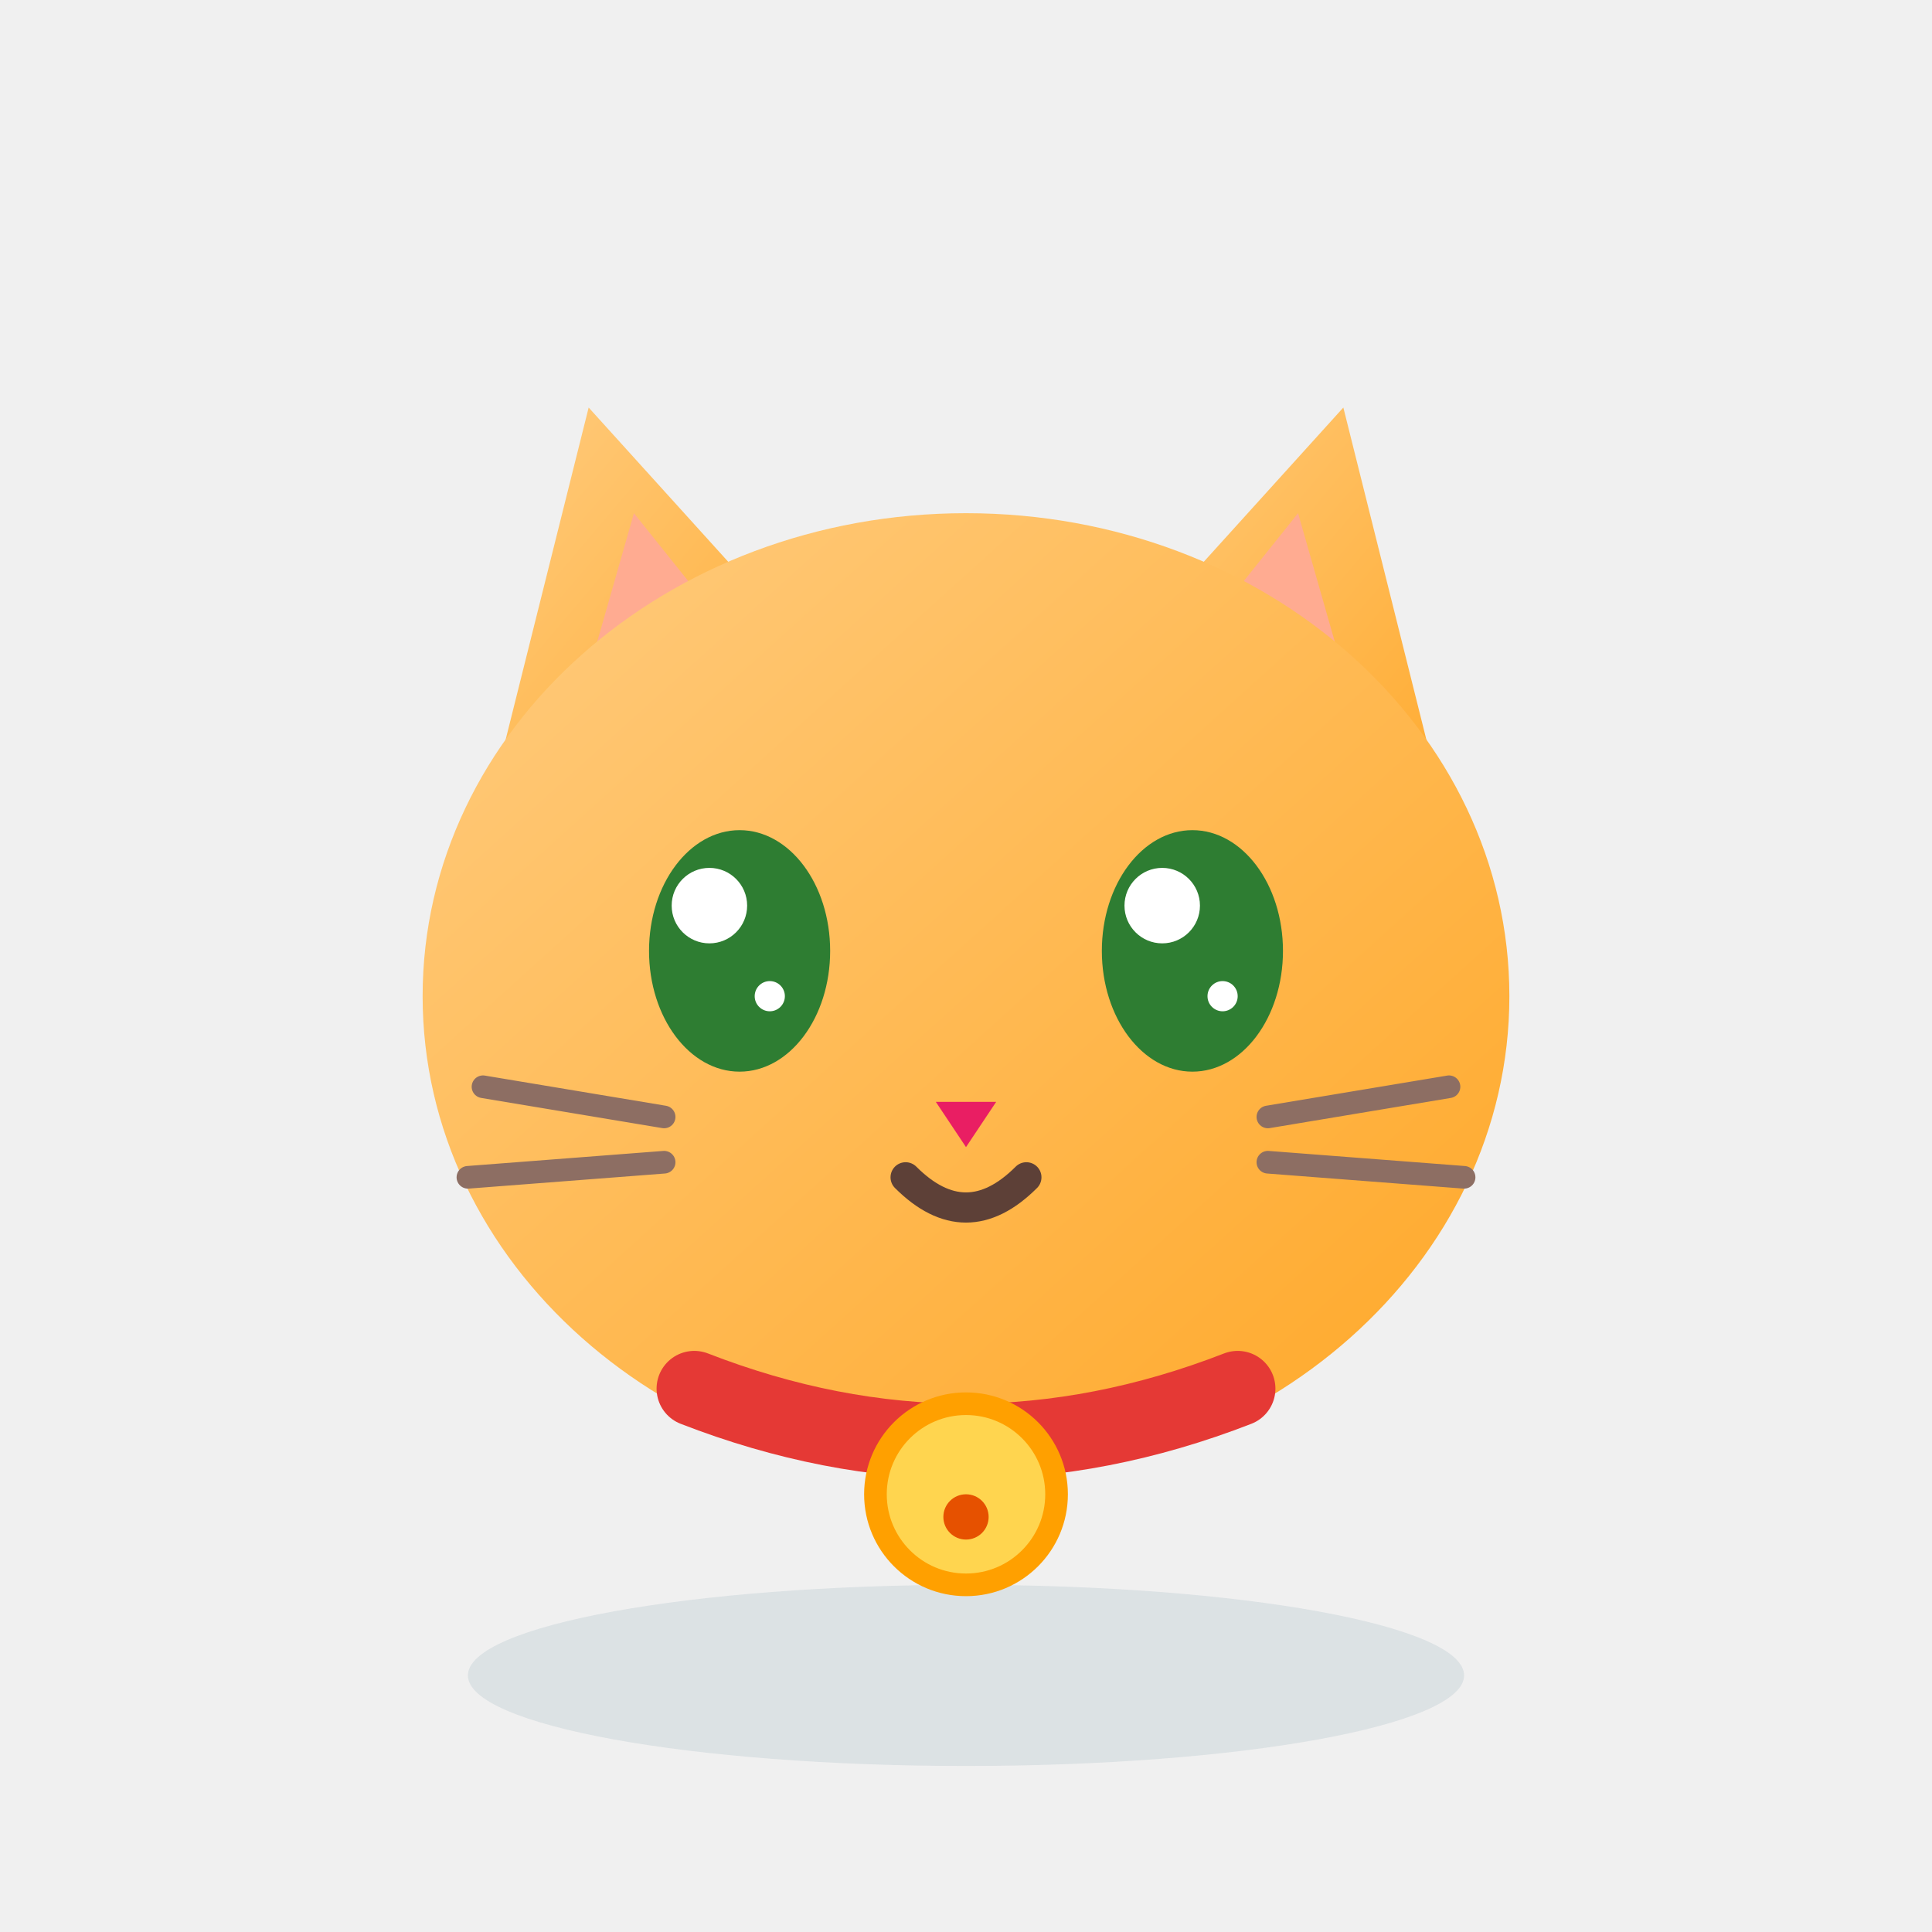
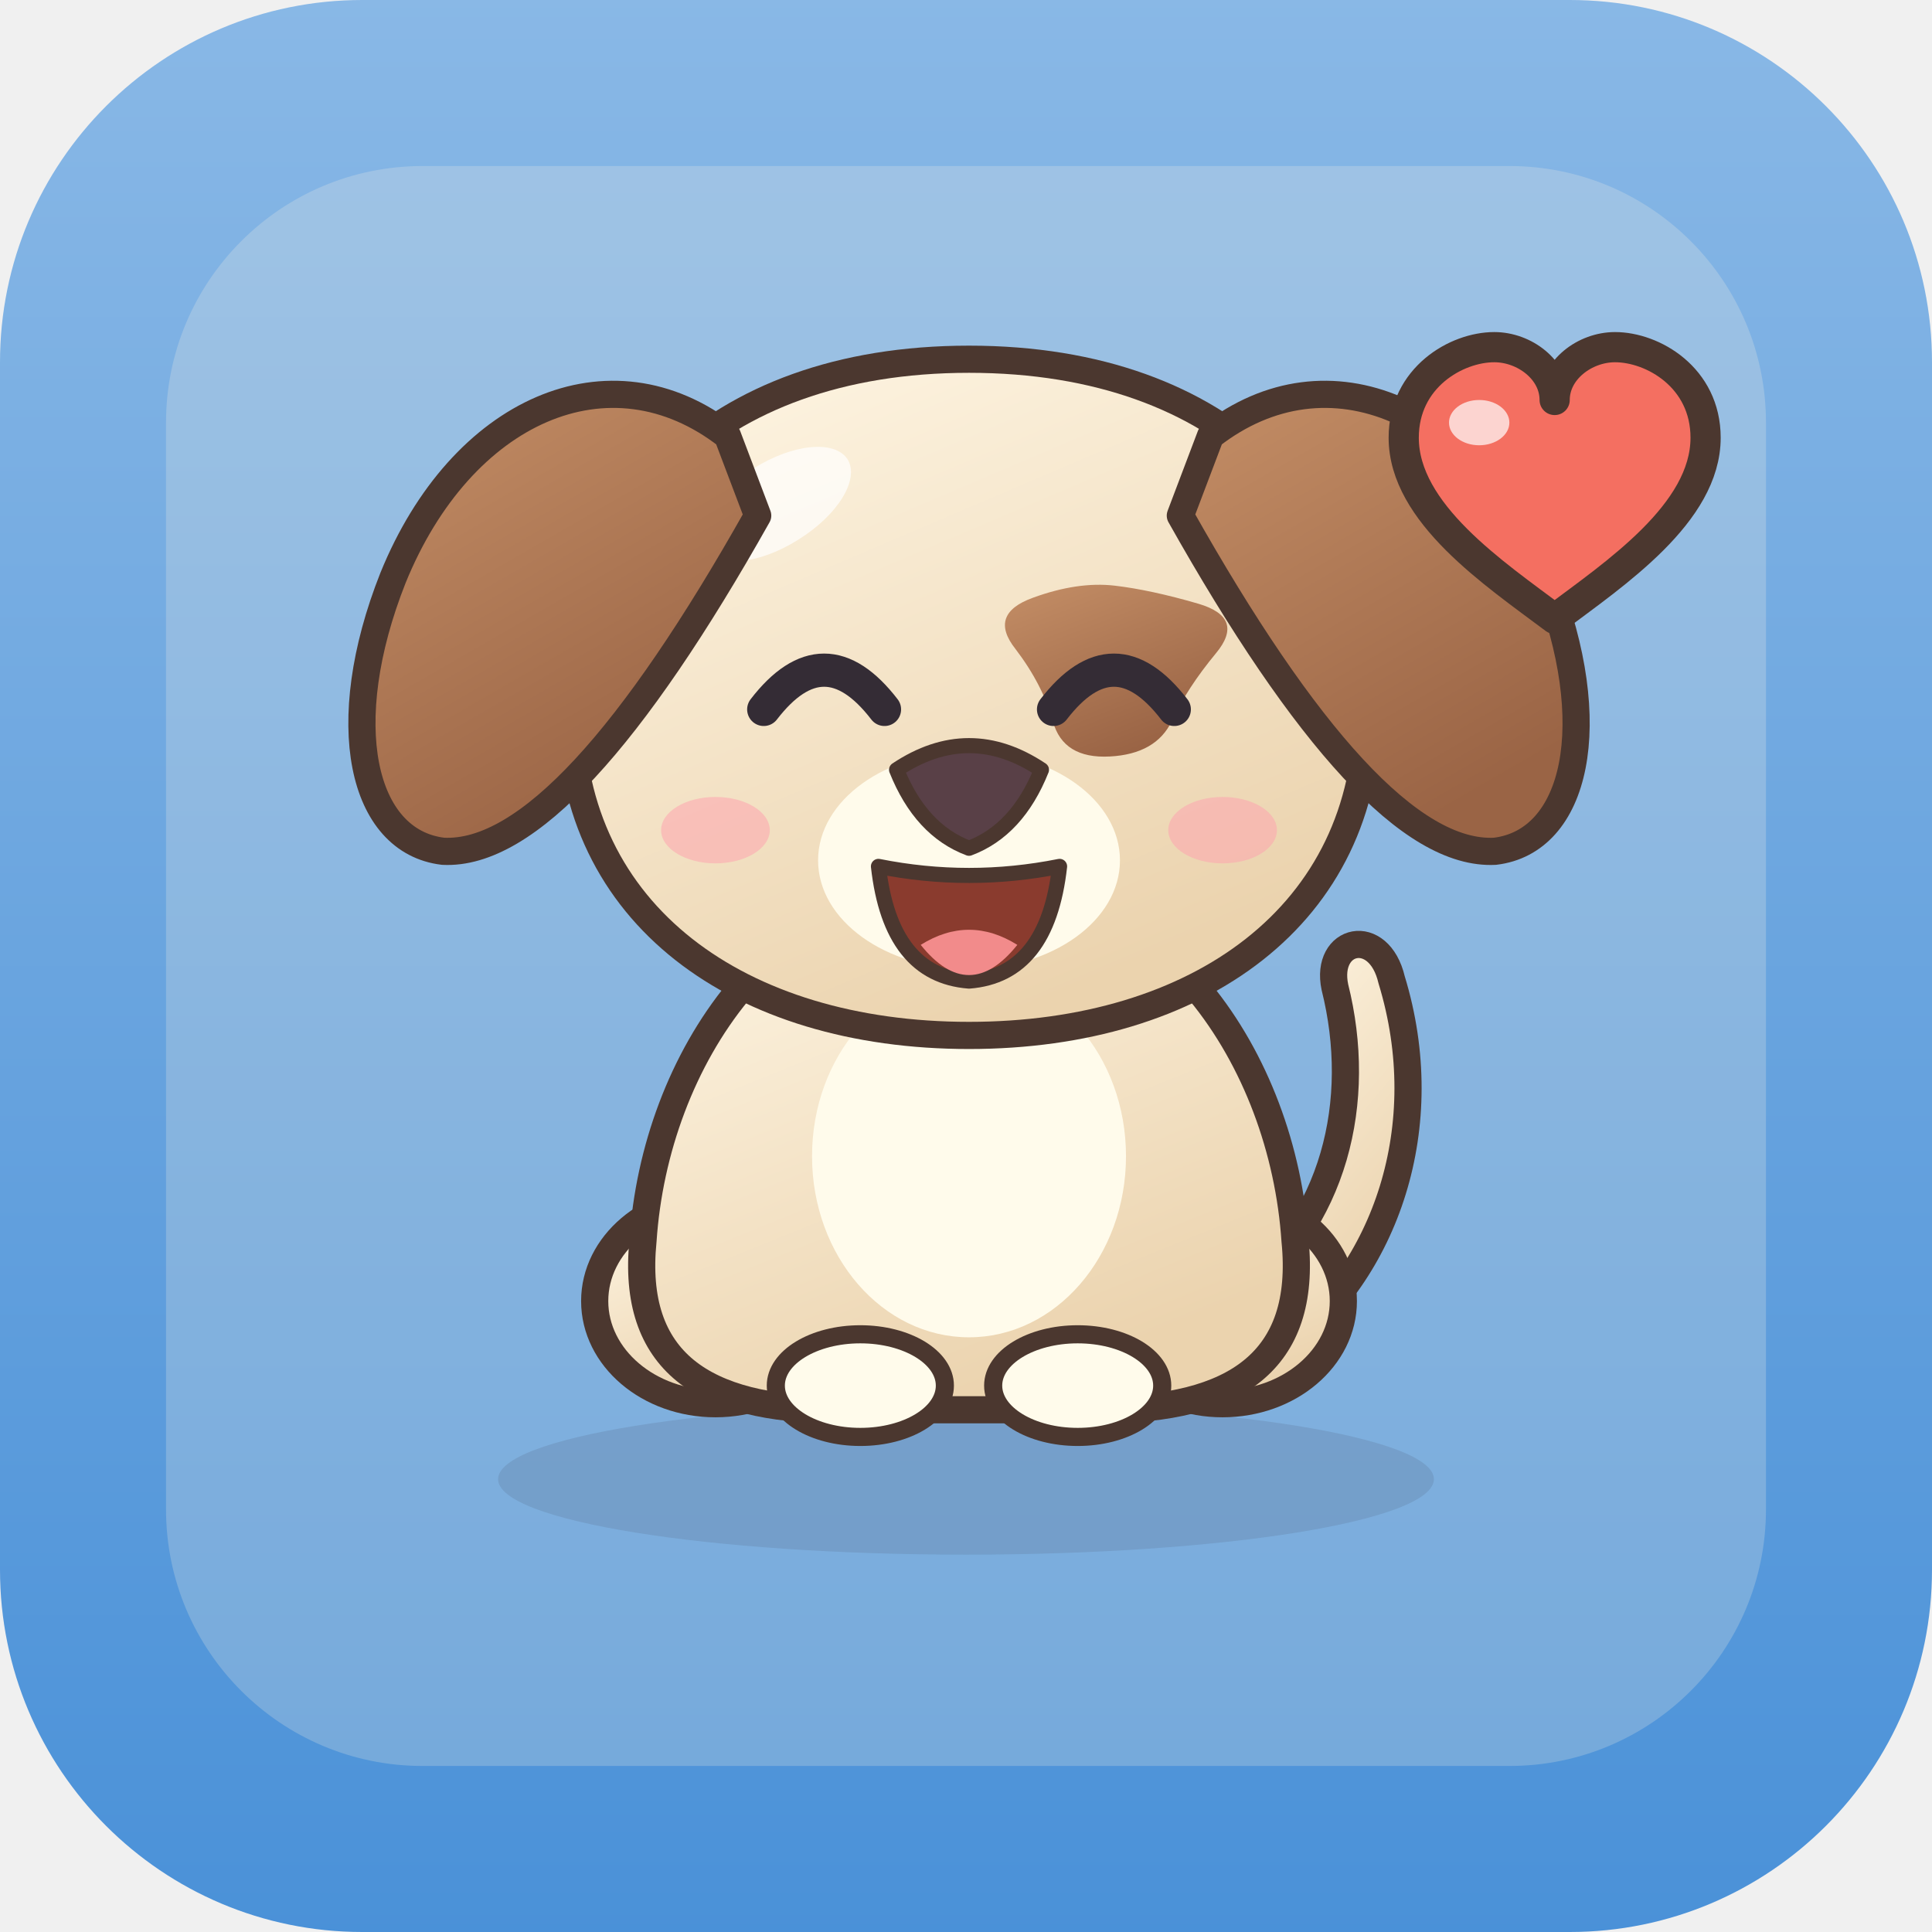
<svg xmlns="http://www.w3.org/2000/svg" viewBox="0 0 256 256" width="256" height="256">
  <defs>
-     <linearGradient id="cat_fur" x1="0%" y1="0%" x2="100%" y2="100%">
-       <stop offset="0%" stop-color="#FFCC80" />
-       <stop offset="100%" stop-color="#FFA726" />
+     <linearGradient id="cucciolo_tile" x1="0" y1="0" x2="0" y2="1">
+       <stop offset="0" stop-color="#89B8E6" />
+       <stop offset="1" stop-color="#4A91D8" />
+     </linearGradient>
+     <linearGradient id="cucciolo_fur" x1="0" y1="0" x2="0.5" y2="1">
+       <stop offset="0" stop-color="#FFF7E6" />
+       <stop offset="1" stop-color="#EBD3AE" />
+     </linearGradient>
+     <linearGradient id="cucciolo_acc" x1="0" y1="0" x2="0.5" y2="1">
+       <stop offset="0" stop-color="#C48E66" />
+       <stop offset="1" stop-color="#9A6445" />
    </linearGradient>
  </defs>
-   <ellipse cx="128" cy="222" rx="66" ry="12" fill="#CFD8DC" opacity="0.6" />
-   <polygon points="62,118 78,54 116,96" fill="url(#cat_fur)" />
-   <polygon points="72,110 84,68 108,98" fill="#FFAB91" />
-   <polygon points="194,118 178,54 140,96" fill="url(#cat_fur)" />
-   <polygon points="184,110 172,68 148,98" fill="#FFAB91" />
-   <ellipse cx="128" cy="132" rx="72" ry="64" fill="url(#cat_fur)" />
-   <ellipse cx="98" cy="126" rx="12" ry="16" fill="#2E7D32" />
-   <circle cx="94" cy="120" r="5" fill="#FFFFFF" />
-   <circle cx="102" cy="132" r="2" fill="#FFFFFF" />
-   <ellipse cx="158" cy="126" rx="12" ry="16" fill="#2E7D32" />
-   <circle cx="154" cy="120" r="5" fill="#FFFFFF" />
-   <circle cx="162" cy="132" r="2" fill="#FFFFFF" />
-   <polygon points="124,146 132,146 128,152" fill="#E91E63" />
-   <path d="M120 156 Q128 164 136 156" fill="none" stroke="#5D4037" stroke-width="4" stroke-linecap="round" />
-   <line x1="64" y1="144" x2="88" y2="148" stroke="#8D6E63" stroke-width="3" stroke-linecap="round" />
-   <line x1="62" y1="156" x2="88" y2="154" stroke="#8D6E63" stroke-width="3" stroke-linecap="round" />
-   <line x1="192" y1="144" x2="168" y2="148" stroke="#8D6E63" stroke-width="3" stroke-linecap="round" />
-   <line x1="194" y1="156" x2="168" y2="154" stroke="#8D6E63" stroke-width="3" stroke-linecap="round" />
-   <path d="M92 184 Q128 198 164 184" fill="none" stroke="#E53935" stroke-width="10" stroke-linecap="round" />
-   <circle cx="128" cy="198" r="12" fill="#FFD54F" stroke="#FFA000" stroke-width="3" />
-   <circle cx="128" cy="201" r="3" fill="#E65100" />
+   <g id="tile_bg">
+     <rect width="256" height="256" rx="48" fill="url(#cucciolo_tile)" />
+     <rect x="22" y="22" width="212" height="212" rx="34" fill="#FFF6E3" opacity="0.22" />
+   </g>
+   <g id="shadow">
+     <ellipse cx="128" cy="196" rx="62" ry="10" fill="#4B5B73" opacity="0.18" />
+   </g>
+   <g id="subject" transform="translate(26 22) scale(0.8)">
+     <path d="M172.4 187.3 C188.7 174.9 193.3 154.8 188.6 136 C186.9 127.9 195.9 125.8 198 134.8 C205.4 159 197.1 183.1 180 195.9 Z" fill="url(#cucciolo_fur)" stroke="#4B372F" stroke-width="4.5" stroke-linejoin="round" />
+     <ellipse cx="86" cy="188" rx="20" ry="17" fill="url(#cucciolo_fur)" stroke="#4B372F" stroke-width="4.5" />
+     <ellipse cx="170" cy="188" rx="20" ry="17" fill="url(#cucciolo_fur)" stroke="#4B372F" stroke-width="4.5" />
+     <path d="M128 118 C160 118 180 148 182 178 C184 198 172 206 150 206 L106 206 C84 206 72 198 74 178 C76 148 96 118 128 118 Z" fill="url(#cucciolo_fur)" stroke="#4B372F" stroke-width="4.5" stroke-linejoin="round" />
+     <ellipse cx="128" cy="164" rx="26" ry="30" fill="#FFFBEB" />
+     <ellipse cx="110" cy="202" rx="14" ry="8.5" fill="#FFFBEB" stroke="#4B372F" stroke-width="3" />
+     <ellipse cx="146" cy="202" rx="14" ry="8.5" fill="#FFFBEB" stroke="#4B372F" stroke-width="3" />
+     <path d="M128 32 C171 32 194 58 194 90 C194 124 166 144 128 144 C90 144 62 124 62 90 C62 58 85 32 128 32 Z" fill="url(#cucciolo_fur)" stroke="#4B372F" stroke-width="4.5" stroke-linejoin="round" />
+     <path d="M84.1 63.4 C82.1 60.1 85.7 54.2 92.3 50.1 C98.8 46 105.8 45.3 107.9 48.6 C109.9 51.9 106.3 57.8 99.7 61.9 C93.2 66 86.2 66.7 84.1 63.4 Z" fill="#FFFFFF" opacity="0.7" />
+     <path d="M161.6 91.9 Q159 97.4 151.3 97.8 Q143.6 98.2 141.9 92 Q140.2 85.9 135.7 80 Q131.1 74.2 138.6 71.5 Q146 68.8 152.1 69.5 Q158.1 70.2 166 72.5 Q173.8 74.8 168.9 80.7 Q164.1 86.5 161.6 91.9 Z" fill="url(#cucciolo_acc)" />
+     <ellipse cx="128" cy="115" rx="25" ry="18" fill="#FFFBEB" />
+     <ellipse cx="86" cy="110" rx="9" ry="5.5" fill="#FDA4AF" opacity="0.55" />
+     <ellipse cx="170" cy="110" rx="9" ry="5.5" fill="#FDA4AF" opacity="0.55" />
+     <path d="M94 90 Q104 77 114 90" fill="none" stroke="#342C35" stroke-width="5.5" stroke-linecap="round" />
+     <path d="M142 90 Q152 77 162 90" fill="none" stroke="#342C35" stroke-width="5.5" stroke-linecap="round" />
+     <path d="M116 100 Q128 92 140 100 Q136 110 128 113 Q120 110 116 100 Z" fill="#594047" stroke="#4B372F" stroke-width="2.5" stroke-linejoin="round" />
+     <path d="M113 116 Q128 119 143 116 Q141 134 128 135 Q115 134 113 116 Z" fill="#8A3B2E" stroke="#4B372F" stroke-width="2.5" stroke-linejoin="round" />
+     <path d="M120 129 Q128 124 136 129 Q132 134 128 134 Q124 134 120 129 Z" fill="#F28B8B" />
+     <path d="M88 44.7 C68.5 29.5 43.9 40.4 32.6 68.2 C23 92.4 27.4 111.9 40.9 113.5 C54.8 114.2 72.3 94.7 93 57.9 Z" fill="url(#cucciolo_acc)" stroke="#4B372F" stroke-width="4.5" stroke-linejoin="round" />
+     <path d="M168 44.7 C187.5 29.5 212.1 40.4 223.4 68.2 C233 92.4 228.6 111.9 215.1 113.5 C201.2 114.2 183.7 94.7 163 57.9 Z" fill="url(#cucciolo_acc)" stroke="#4B372F" stroke-width="4.5" stroke-linejoin="round" />
+   </g>
+   <g id="accent">
+     <path d="M206 82 C198 76 186 68 186 58 C186 50 193 46 198 46 C202 46 206 49 206 53 C206 49 210 46 214 46 C219 46 226 50 226 58 C226 68 214 76 206 82 Z" fill="#F46F61" stroke="#4B372F" stroke-width="4" stroke-linejoin="round" />
+     <ellipse cx="196" cy="56" rx="4" ry="3" fill="#FFFFFF" opacity="0.7" />
+   </g>
</svg>
